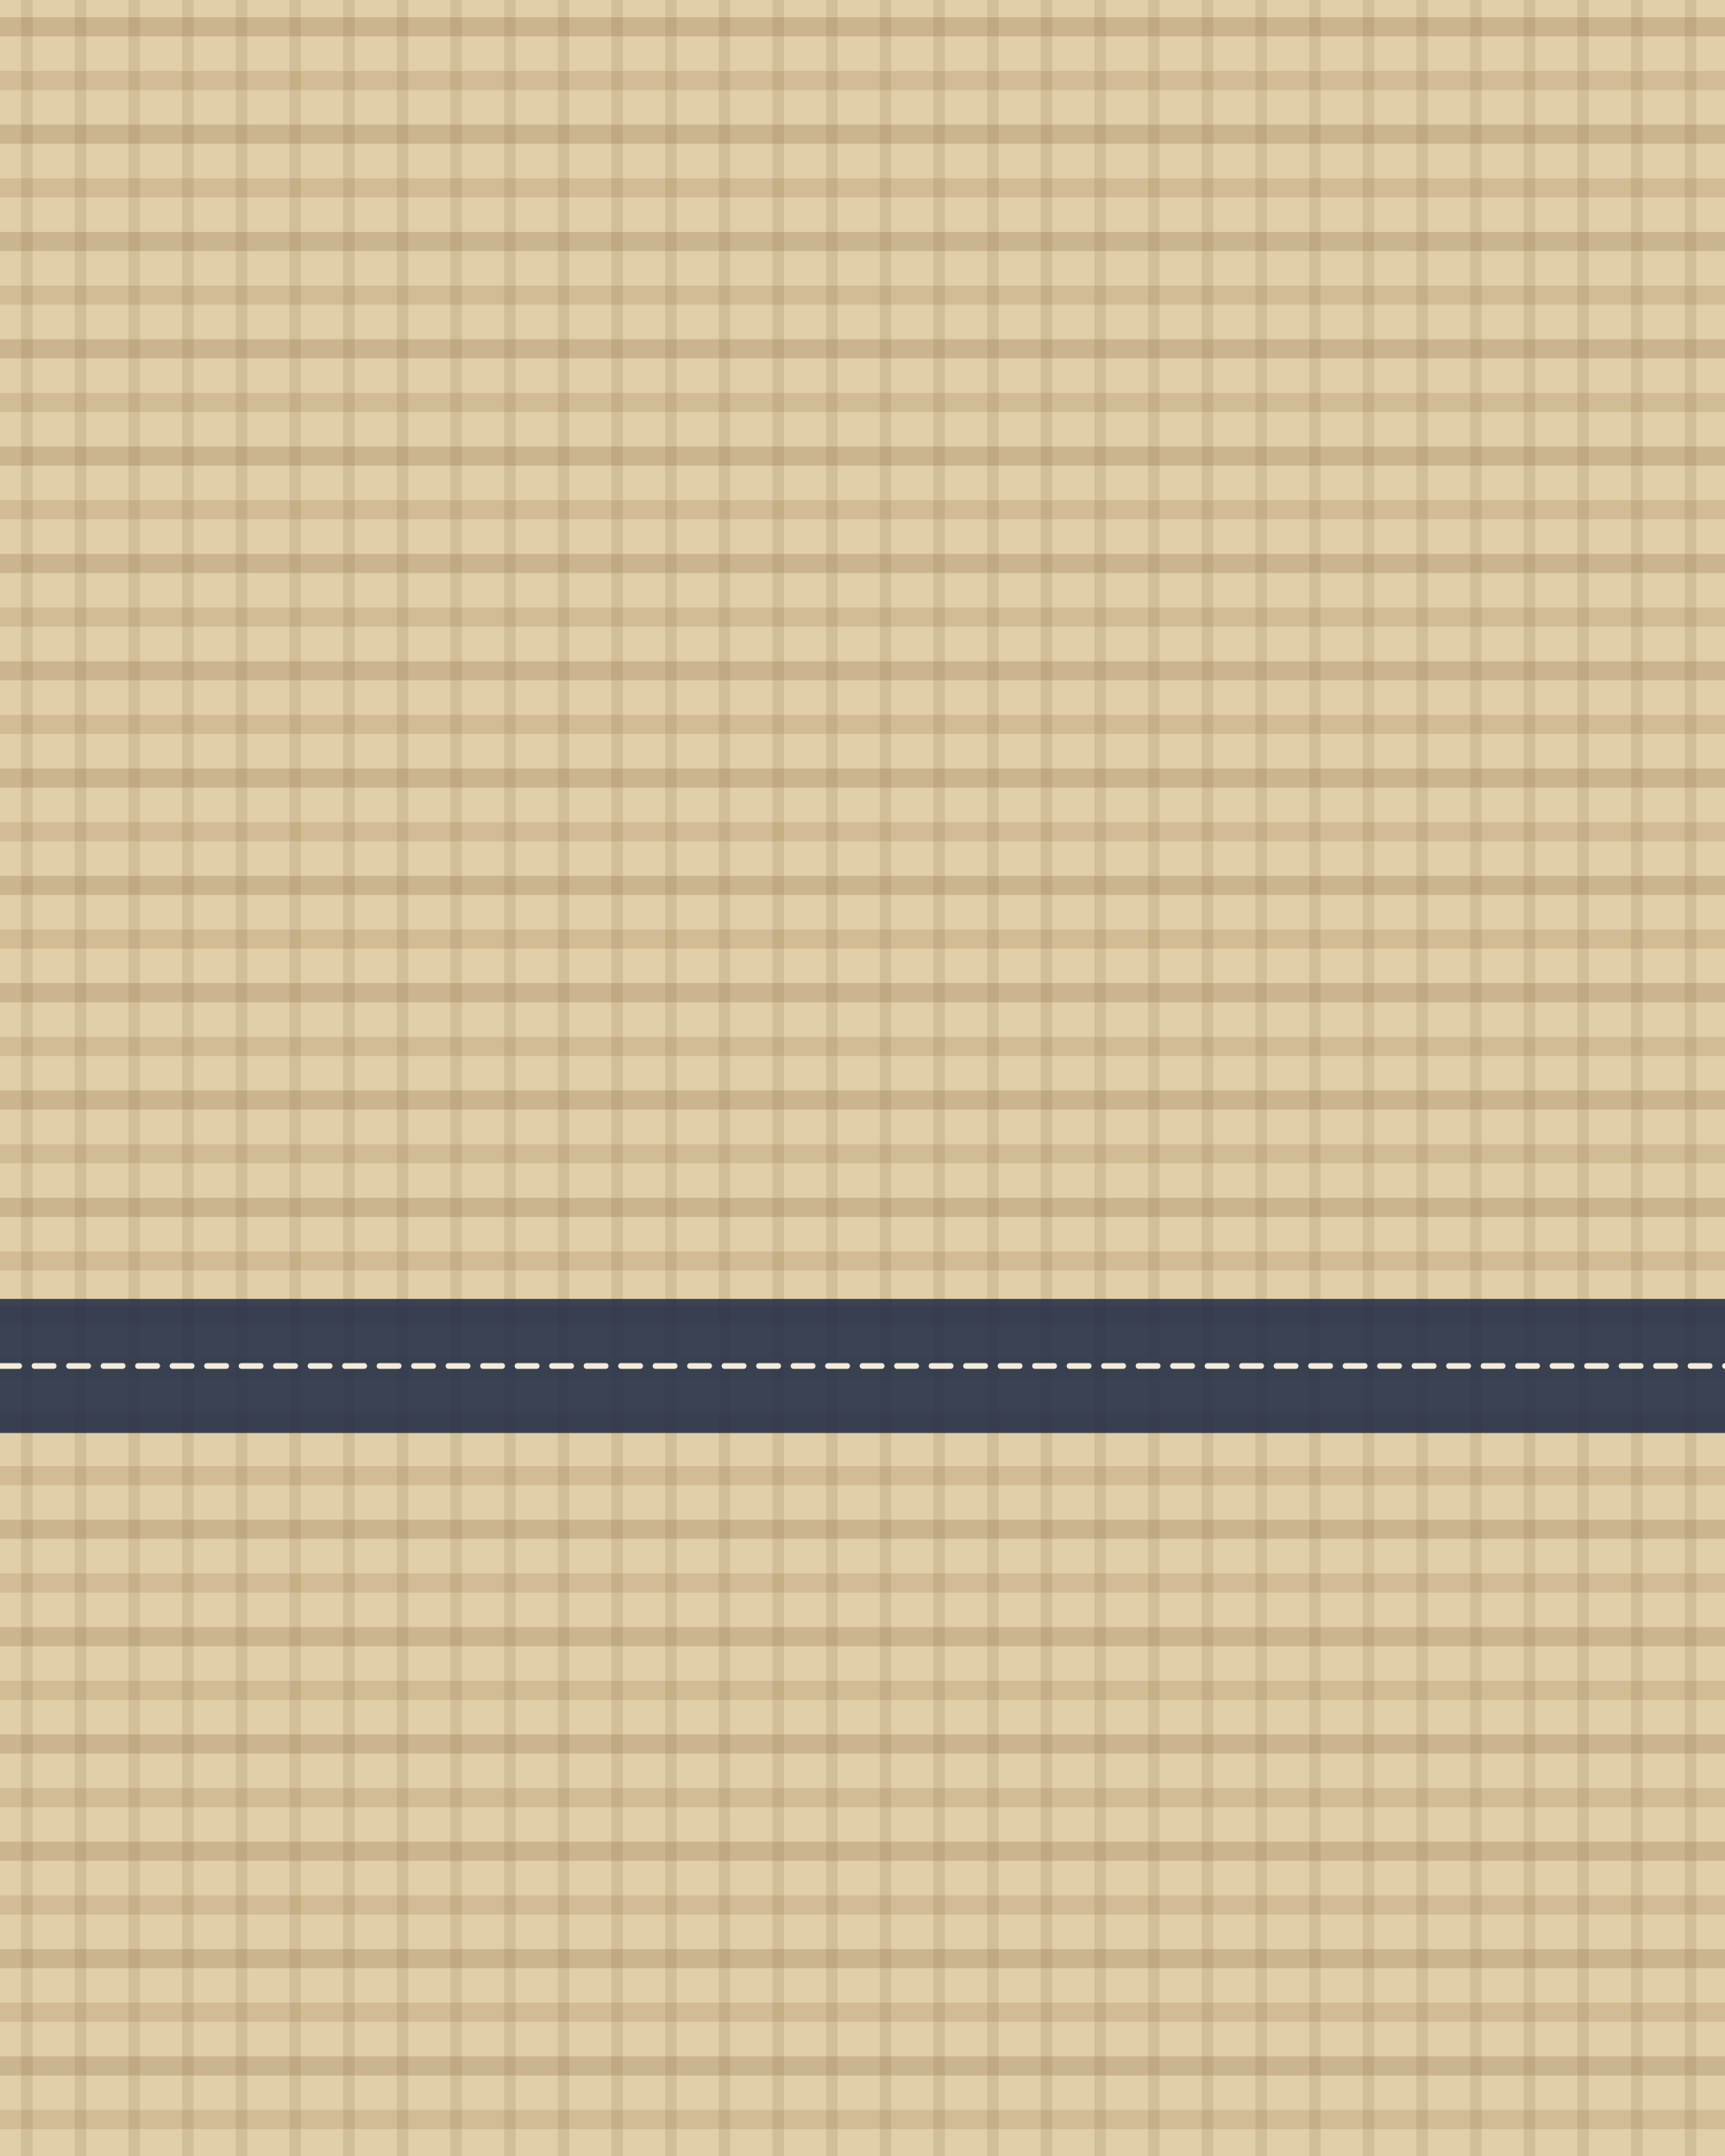
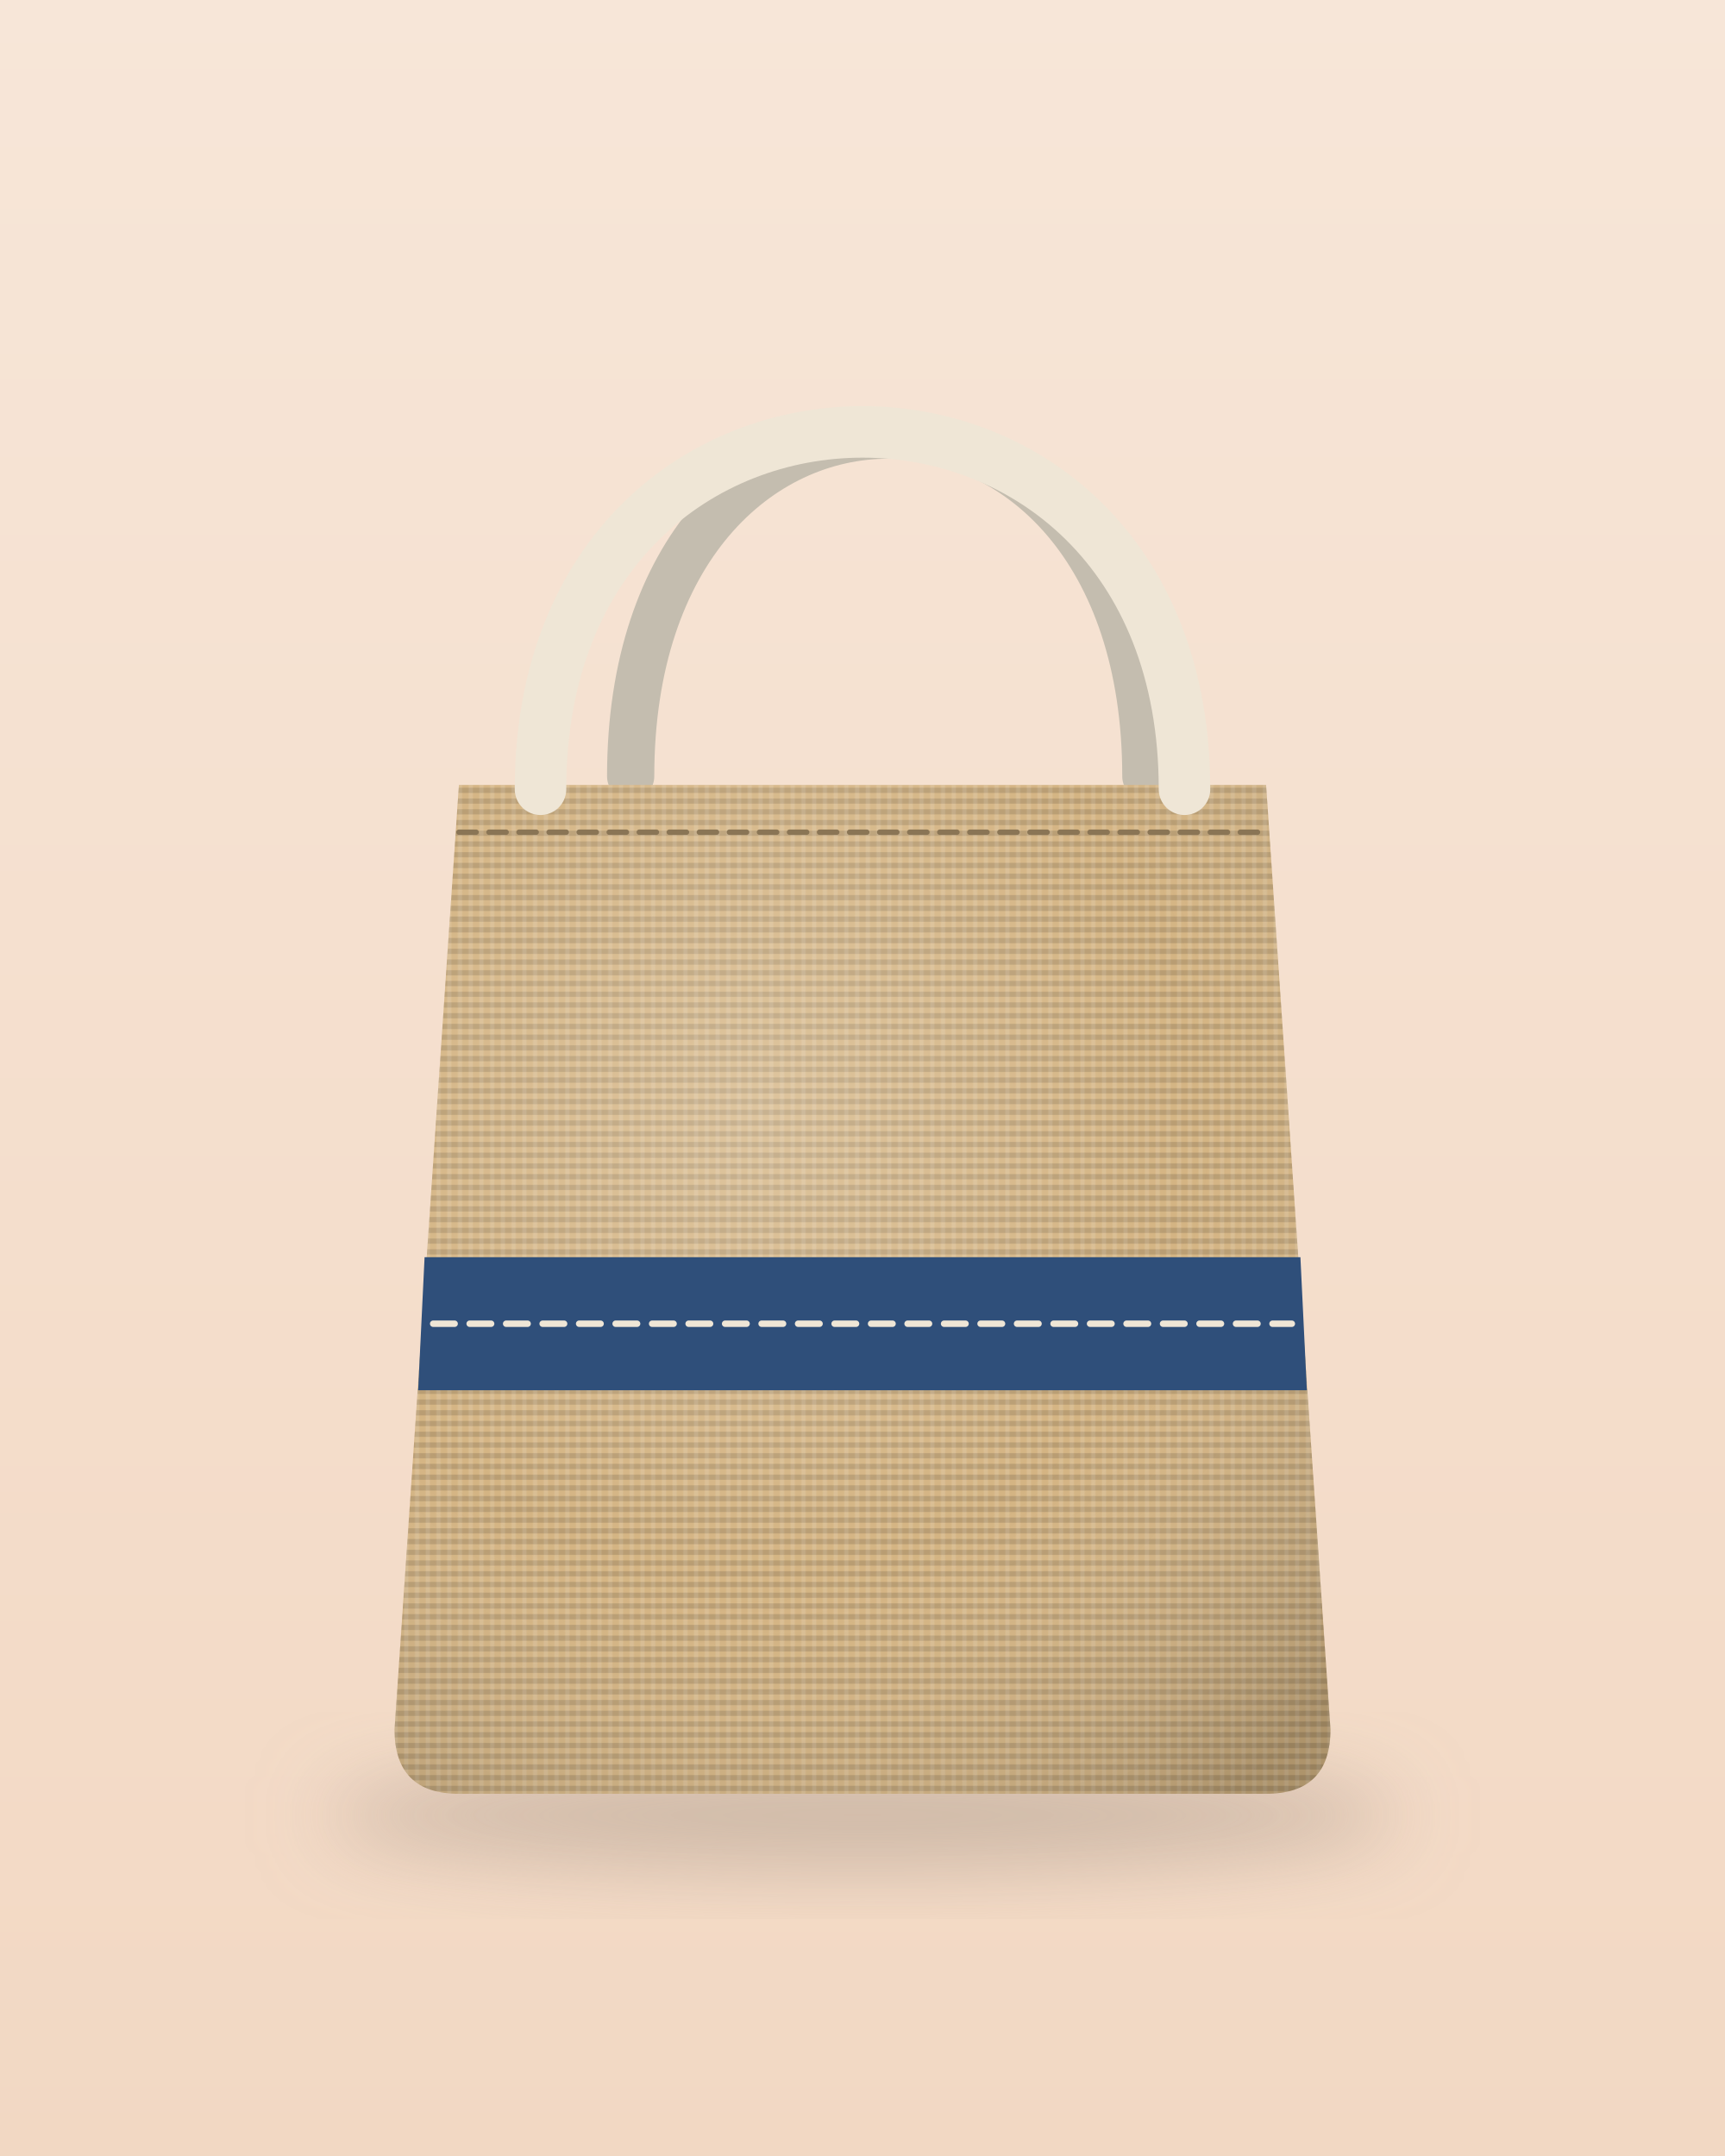
<svg xmlns="http://www.w3.org/2000/svg" viewBox="0 0 900 1125" width="900" height="1125">
-   <rect width="100%" height="100%" fill="#e0cfa9" />
-   <path d="M0 14H900" stroke="#8f7447" stroke-width="10" opacity="0.28" />
-   <path d="M0 42H900" stroke="#a88b5c" stroke-width="10" opacity="0.28" />
-   <path d="M0 70H900" stroke="#8f7447" stroke-width="10" opacity="0.28" />
-   <path d="M0 98H900" stroke="#a88b5c" stroke-width="10" opacity="0.28" />
-   <path d="M0 126H900" stroke="#8f7447" stroke-width="10" opacity="0.28" />
-   <path d="M0 154H900" stroke="#a88b5c" stroke-width="10" opacity="0.28" />
-   <path d="M0 182H900" stroke="#8f7447" stroke-width="10" opacity="0.28" />
-   <path d="M0 210H900" stroke="#a88b5c" stroke-width="10" opacity="0.28" />
-   <path d="M0 238H900" stroke="#8f7447" stroke-width="10" opacity="0.28" />
-   <path d="M0 266H900" stroke="#a88b5c" stroke-width="10" opacity="0.28" />
-   <path d="M0 294H900" stroke="#8f7447" stroke-width="10" opacity="0.28" />
-   <path d="M0 322H900" stroke="#a88b5c" stroke-width="10" opacity="0.28" />
-   <path d="M0 350H900" stroke="#8f7447" stroke-width="10" opacity="0.28" />
-   <path d="M0 378H900" stroke="#a88b5c" stroke-width="10" opacity="0.28" />
-   <path d="M0 406H900" stroke="#8f7447" stroke-width="10" opacity="0.28" />
-   <path d="M0 434H900" stroke="#a88b5c" stroke-width="10" opacity="0.28" />
-   <path d="M0 462H900" stroke="#8f7447" stroke-width="10" opacity="0.28" />
-   <path d="M0 490H900" stroke="#a88b5c" stroke-width="10" opacity="0.28" />
-   <path d="M0 518H900" stroke="#8f7447" stroke-width="10" opacity="0.28" />
-   <path d="M0 546H900" stroke="#a88b5c" stroke-width="10" opacity="0.28" />
-   <path d="M0 574H900" stroke="#8f7447" stroke-width="10" opacity="0.28" />
-   <path d="M0 602H900" stroke="#a88b5c" stroke-width="10" opacity="0.28" />
-   <path d="M0 630H900" stroke="#8f7447" stroke-width="10" opacity="0.28" />
-   <path d="M0 658H900" stroke="#a88b5c" stroke-width="10" opacity="0.28" />
-   <path d="M0 686H900" stroke="#8f7447" stroke-width="10" opacity="0.28" />
-   <path d="M0 714H900" stroke="#a88b5c" stroke-width="10" opacity="0.28" />
-   <path d="M0 742H900" stroke="#8f7447" stroke-width="10" opacity="0.28" />
-   <path d="M0 770H900" stroke="#a88b5c" stroke-width="10" opacity="0.28" />
-   <path d="M0 798H900" stroke="#8f7447" stroke-width="10" opacity="0.28" />
-   <path d="M0 826H900" stroke="#a88b5c" stroke-width="10" opacity="0.28" />
-   <path d="M0 854H900" stroke="#8f7447" stroke-width="10" opacity="0.28" />
-   <path d="M0 882H900" stroke="#a88b5c" stroke-width="10" opacity="0.28" />
-   <path d="M0 910H900" stroke="#8f7447" stroke-width="10" opacity="0.28" />
-   <path d="M0 938H900" stroke="#a88b5c" stroke-width="10" opacity="0.28" />
-   <path d="M0 966H900" stroke="#8f7447" stroke-width="10" opacity="0.28" />
-   <path d="M0 994H900" stroke="#a88b5c" stroke-width="10" opacity="0.28" />
-   <path d="M0 1022H900" stroke="#8f7447" stroke-width="10" opacity="0.28" />
-   <path d="M0 1050H900" stroke="#a88b5c" stroke-width="10" opacity="0.28" />
-   <path d="M0 1078H900" stroke="#8f7447" stroke-width="10" opacity="0.28" />
-   <path d="M0 1106H900" stroke="#a88b5c" stroke-width="10" opacity="0.28" />
-   <path d="M0 1134H900" stroke="#8f7447" stroke-width="10" opacity="0.28" />
-   <path d="M14 0V1125" stroke="#8f7447" stroke-width="6" opacity="0.18" />
-   <path d="M42 0V1125" stroke="#8f7447" stroke-width="6" opacity="0.18" />
-   <path d="M70 0V1125" stroke="#8f7447" stroke-width="6" opacity="0.18" />
-   <path d="M98 0V1125" stroke="#8f7447" stroke-width="6" opacity="0.18" />
-   <path d="M126 0V1125" stroke="#8f7447" stroke-width="6" opacity="0.18" />
-   <path d="M154 0V1125" stroke="#8f7447" stroke-width="6" opacity="0.18" />
-   <path d="M182 0V1125" stroke="#8f7447" stroke-width="6" opacity="0.18" />
-   <path d="M210 0V1125" stroke="#8f7447" stroke-width="6" opacity="0.18" />
-   <path d="M238 0V1125" stroke="#8f7447" stroke-width="6" opacity="0.18" />
-   <path d="M266 0V1125" stroke="#8f7447" stroke-width="6" opacity="0.18" />
-   <path d="M294 0V1125" stroke="#8f7447" stroke-width="6" opacity="0.18" />
-   <path d="M322 0V1125" stroke="#8f7447" stroke-width="6" opacity="0.18" />
-   <path d="M350 0V1125" stroke="#8f7447" stroke-width="6" opacity="0.18" />
-   <path d="M378 0V1125" stroke="#8f7447" stroke-width="6" opacity="0.18" />
-   <path d="M406 0V1125" stroke="#8f7447" stroke-width="6" opacity="0.18" />
-   <path d="M434 0V1125" stroke="#8f7447" stroke-width="6" opacity="0.18" />
-   <path d="M462 0V1125" stroke="#8f7447" stroke-width="6" opacity="0.18" />
-   <path d="M490 0V1125" stroke="#8f7447" stroke-width="6" opacity="0.18" />
-   <path d="M518 0V1125" stroke="#8f7447" stroke-width="6" opacity="0.18" />
-   <path d="M546 0V1125" stroke="#8f7447" stroke-width="6" opacity="0.18" />
-   <path d="M574 0V1125" stroke="#8f7447" stroke-width="6" opacity="0.18" />
-   <path d="M602 0V1125" stroke="#8f7447" stroke-width="6" opacity="0.18" />
-   <path d="M630 0V1125" stroke="#8f7447" stroke-width="6" opacity="0.18" />
-   <path d="M658 0V1125" stroke="#8f7447" stroke-width="6" opacity="0.18" />
-   <path d="M686 0V1125" stroke="#8f7447" stroke-width="6" opacity="0.18" />
-   <path d="M714 0V1125" stroke="#8f7447" stroke-width="6" opacity="0.18" />
-   <path d="M742 0V1125" stroke="#8f7447" stroke-width="6" opacity="0.18" />
-   <path d="M770 0V1125" stroke="#8f7447" stroke-width="6" opacity="0.18" />
-   <path d="M798 0V1125" stroke="#8f7447" stroke-width="6" opacity="0.18" />
-   <path d="M826 0V1125" stroke="#8f7447" stroke-width="6" opacity="0.18" />
-   <path d="M854 0V1125" stroke="#8f7447" stroke-width="6" opacity="0.18" />
-   <path d="M882 0V1125" stroke="#8f7447" stroke-width="6" opacity="0.18" />
-   <path d="M910 0V1125" stroke="#8f7447" stroke-width="6" opacity="0.18" />
-   <rect x="0" y="677.759" width="900" height="70" fill="#1f2a44" opacity="0.85" />
-   <path d="M0 712.759H900" fill="none" stroke="#f3ead9" stroke-width="3" stroke-dasharray="10 8" stroke-linecap="round" />
+   <defs>
+     <linearGradient id="bg" x1="0" y1="0" x2="0" y2="1">
+       <stop offset="0" stop-color="#f7e6d8" />
+       <stop offset="1" stop-color="#f2d8c3" />
+     </linearGradient>
+     <filter id="soft" x="-50%" y="-50%" width="200%" height="200%">
+       <feGaussianBlur stdDeviation="18" />
+     </filter>
+     <radialGradient id="vol" cx=".38" cy=".32" r=".85">
+       <stop offset="0" stop-color="#fff" stop-opacity=".22" />
+       <stop offset=".55" stop-color="#fff" stop-opacity="0" />
+       <stop offset="1" stop-color="#000" stop-opacity=".18" />
+     </radialGradient>
+     <pattern id="rows" width="16" height="14" patternUnits="userSpaceOnUse">
+       <path d="M0 7H16" stroke="#7f6c4f" stroke-opacity=".2" stroke-width="1.5" stroke-dasharray="5 3" />
+     </pattern>
+     <pattern id="weave" width="10" height="10" patternUnits="userSpaceOnUse">
+       <path d="M0 2.5H10M0 7.5H10" stroke="#000" stroke-opacity=".13" stroke-width="2.4" />
+       <path d="M2.5 0V10M7.5 0V10" stroke="#fff" stroke-opacity=".12" stroke-width="2" />
+     </pattern>
+   </defs>
+   <rect width="100%" height="100%" fill="url(#bg)" />
+   <g transform="translate(450 600) scale(1.12) translate(-450 -600)">
+     <ellipse cx="450" cy="910" rx="250" ry="24" fill="#ae9c8c" opacity=".55" filter="url(#soft)" />
+     <path d="M330 432C330 220 570 220 570 432" fill="none" stroke="#c4bdaf" stroke-width="22" stroke-linecap="round" transform="translate(12 -6)" />
+     <path d="M262 430H638L668 870Q668 900 638 900H262Q232 900 232 870Z" fill="#d4b483" />
+     <path d="M262 430H638L668 870Q668 900 638 900H262Q232 900 232 870Z" fill="url(#weave)" />
+     <path d="M262 430H638L668 870Q668 900 638 900H262Q232 900 232 870Z" fill="url(#vol)" />
+     <path d="M300 432C300 210 600 210 600 432" fill="none" stroke="#efe6d6" stroke-width="24" stroke-linecap="round" />
+     <path d="M246 650H654L657 712H243Z" fill="#2f4f7a" />
+     <path d="M250 681H650" fill="none" stroke="#efe6d6" stroke-width="3" stroke-dasharray="10 7" stroke-linecap="round" />
+     <path d="M262 452H638" fill="none" stroke="#8a7555" stroke-width="2.5" stroke-dasharray="8 6" stroke-linecap="round" />
+   </g>
</svg>
